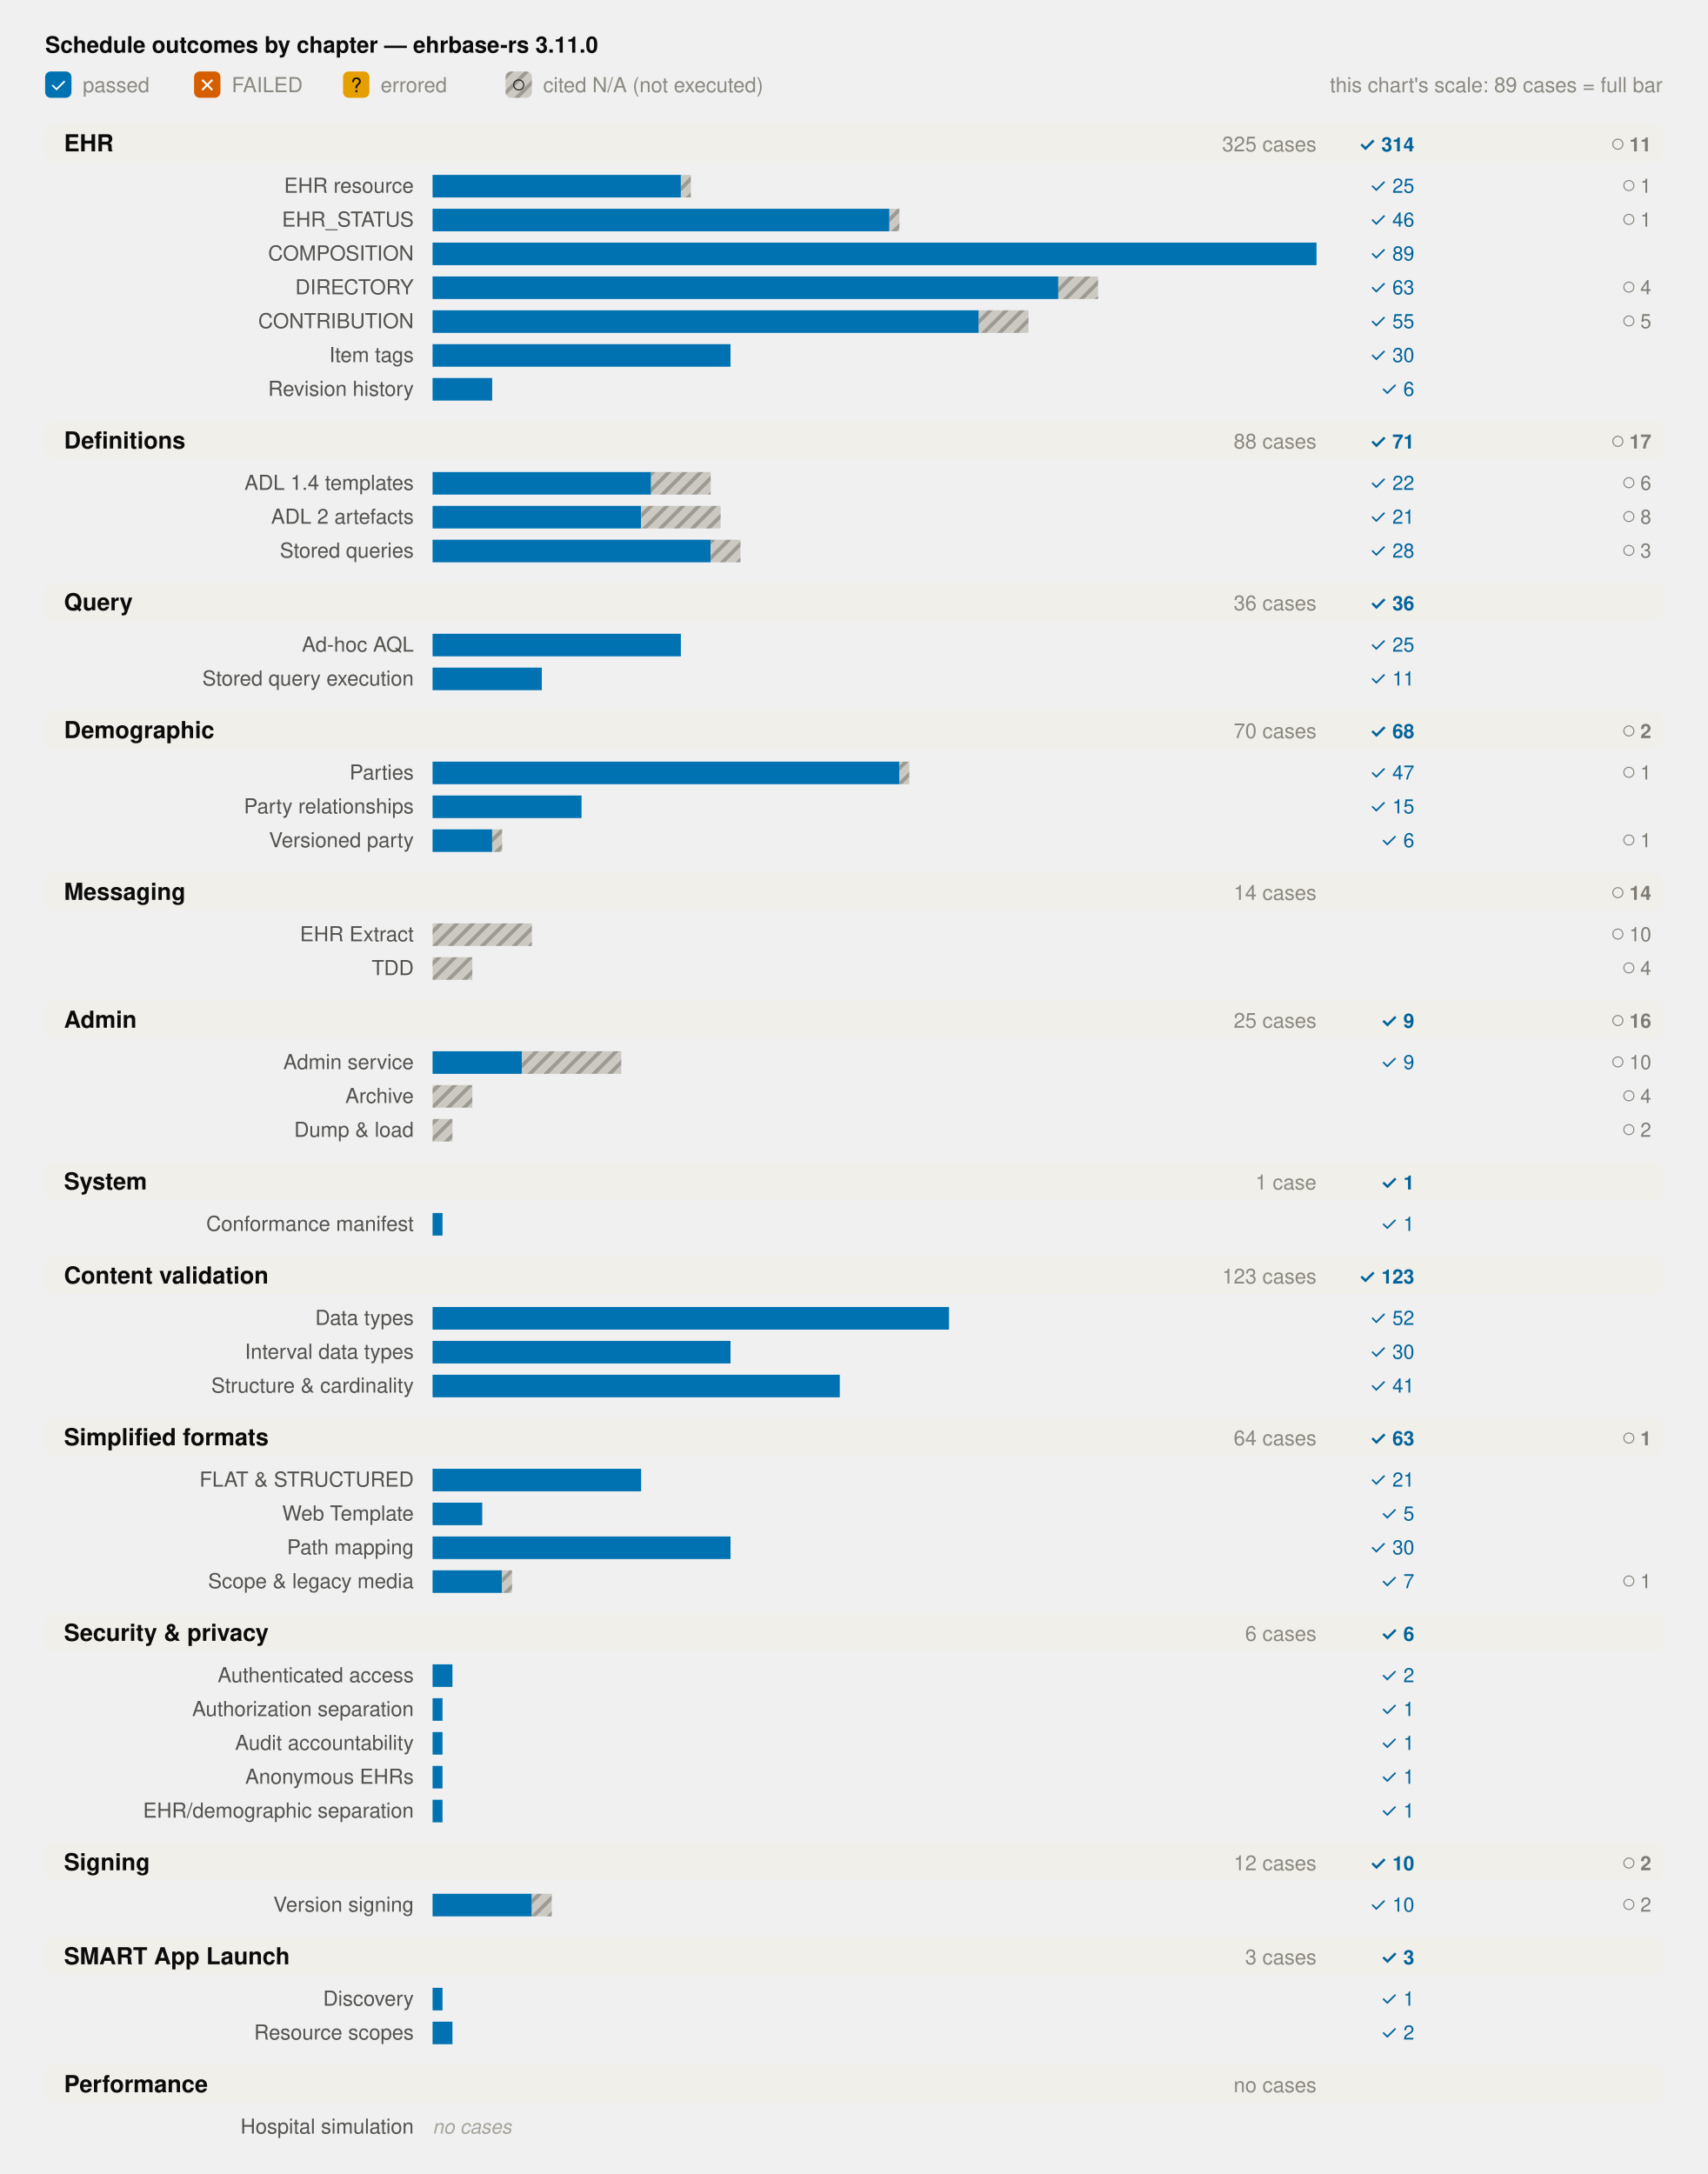
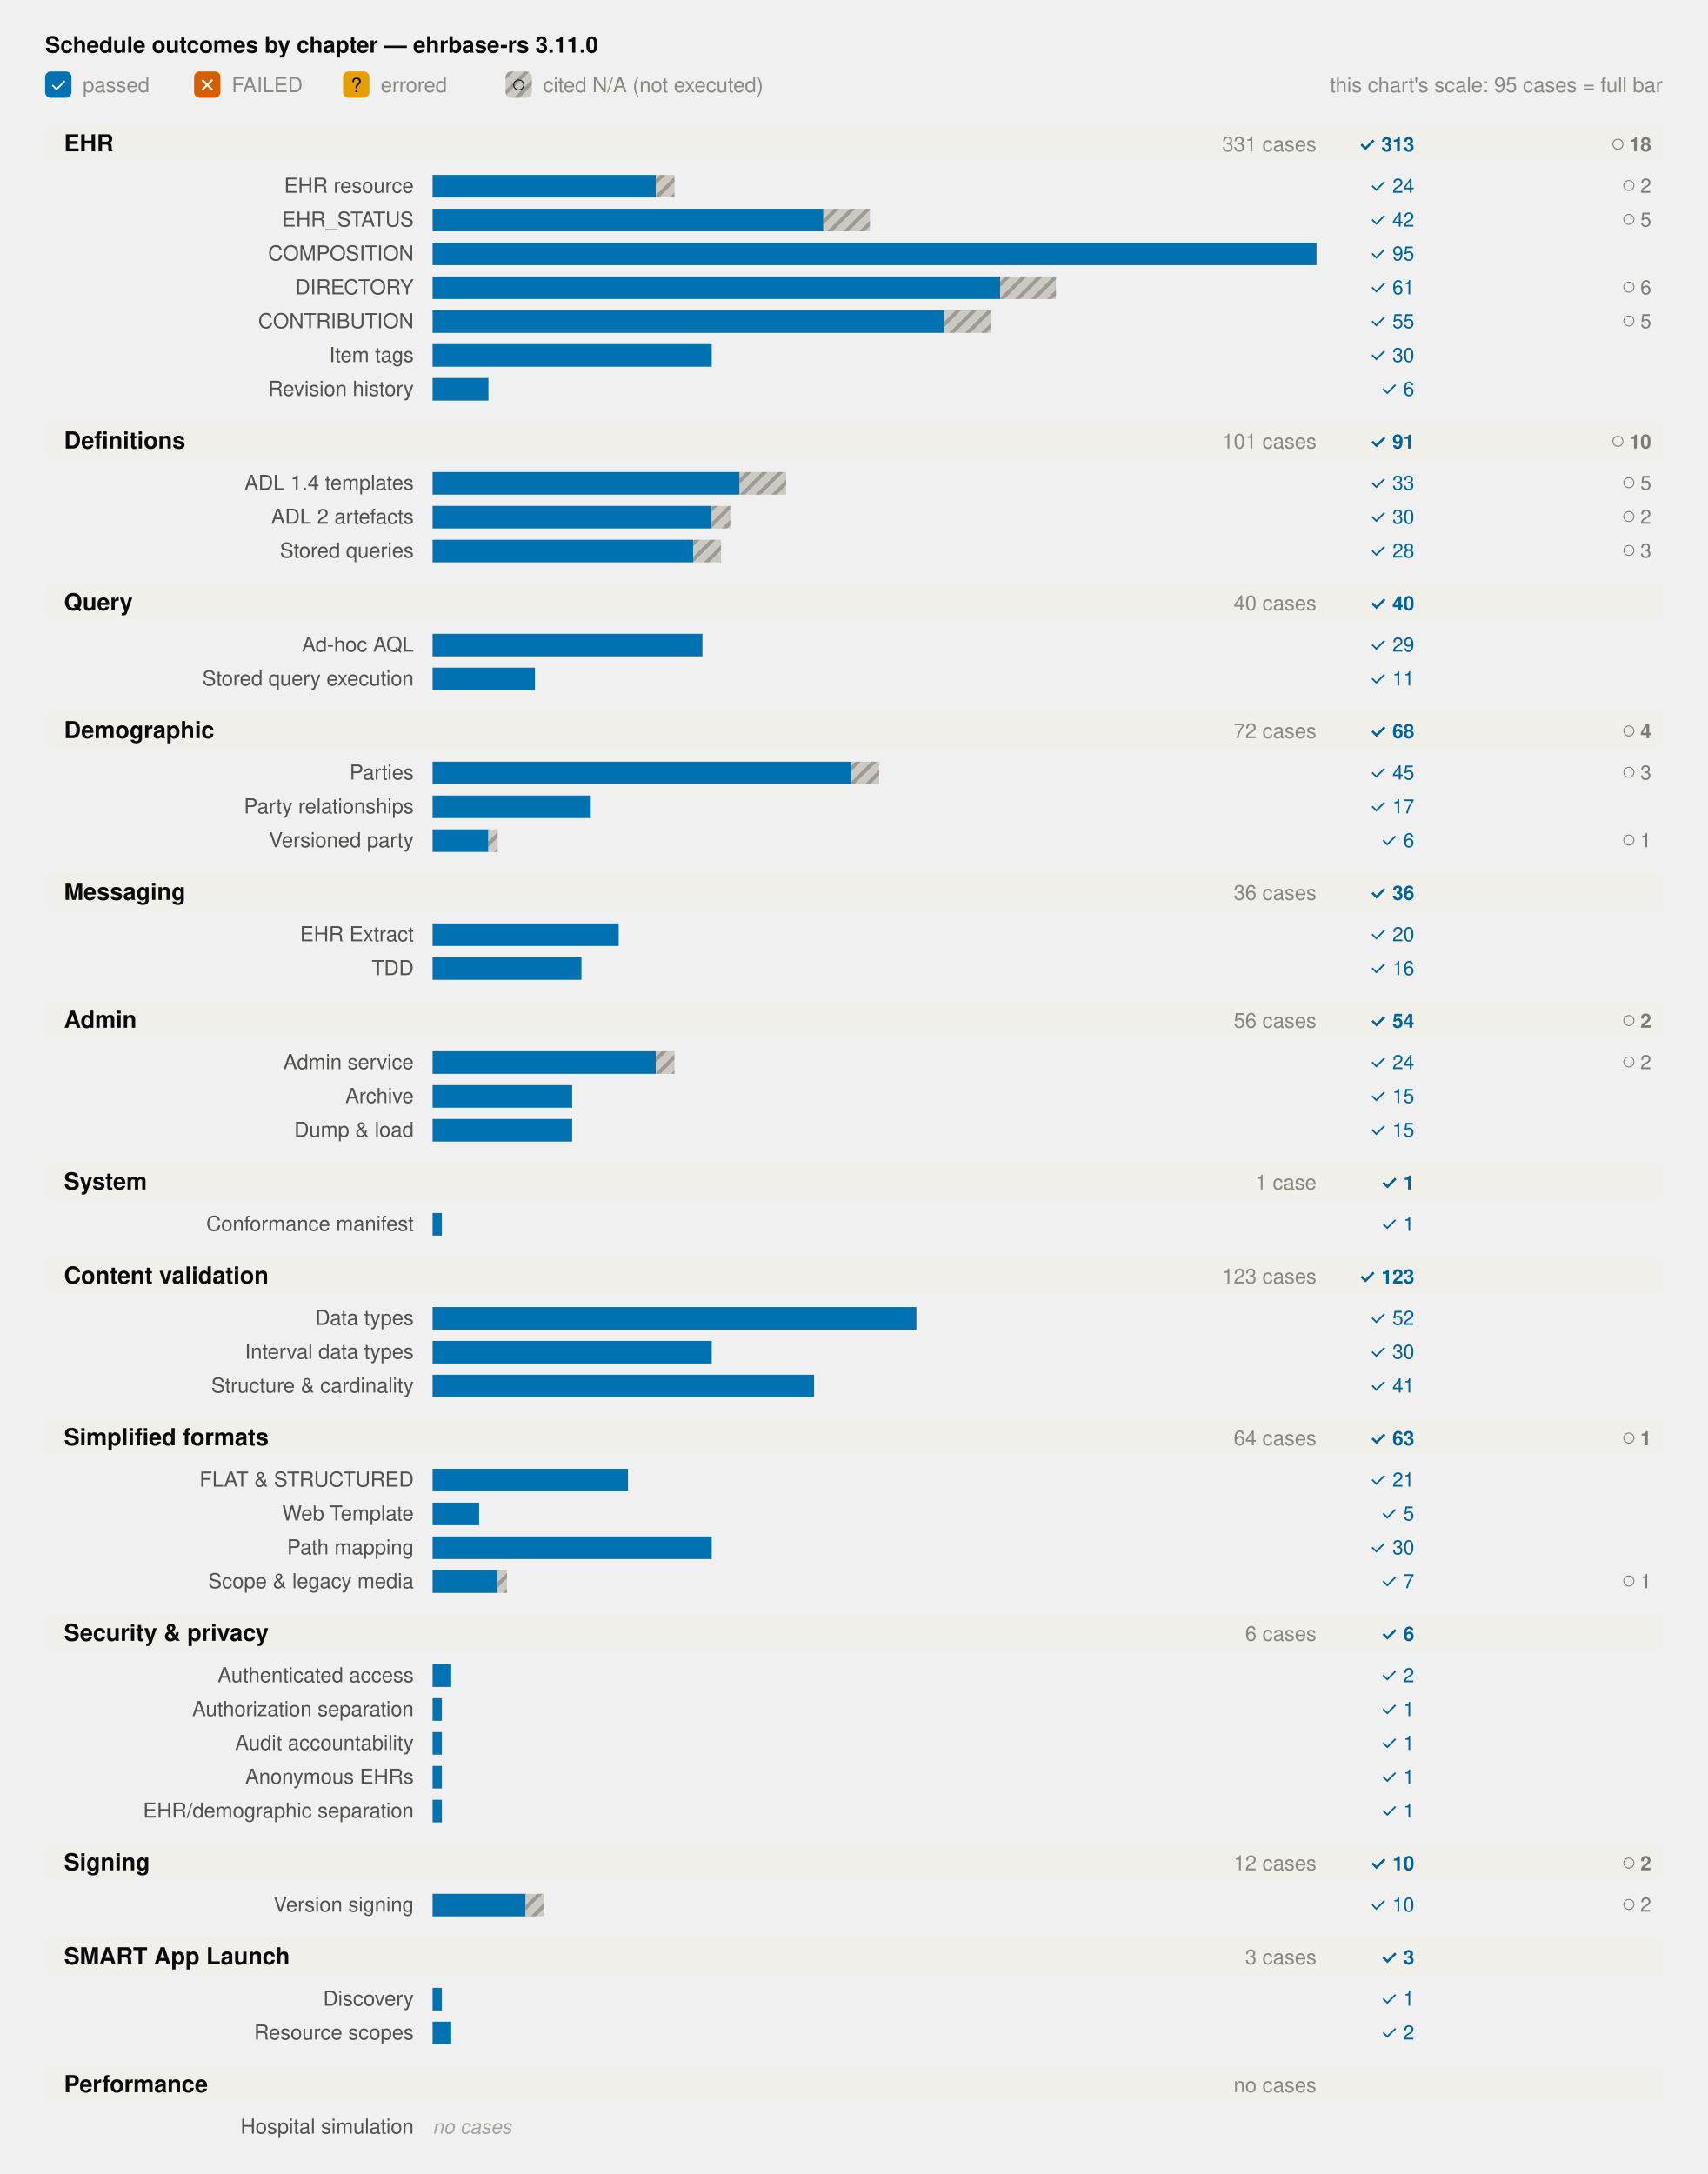
<svg xmlns="http://www.w3.org/2000/svg" viewBox="0 0 908 1156" width="908" height="1156" role="img">
  <style>
text { fill: #52514e; font: 12px -apple-system, 'Segoe UI', Helvetica, Arial, sans-serif; }
.title { fill: #0b0b0b; font-weight: 600; }
.muted { fill: #8a8880; font-size: 11px; }
.grid { stroke: #e4e2dd; stroke-width: 1; }
.cell-label { fill: #ffffff; font-size: 11px; }
.cell-label-dim { fill: #0b0b0b; font-size: 11px; }
.ev-passed { fill: #0072b2; }
.ev-failed { fill: #d55e00; }
.ev-inconclusive { fill: #e69f00; }
.ev-not-evidenced { fill: #cbc9c2; }
.cell-required { stroke: #52514e; stroke-width: 1.2; }
.cell-optional { stroke: #cbc9c2; stroke-width: 1; stroke-dasharray: 3 2; }
.bar-passed { fill: #0072b2; }
.bar-failed { fill: #d55e00; }
.bar-errored { fill: #e69f00; }
.bar-na { fill: #cbc9c2; }
.seg-label { fill: #ffffff; font-size: 10.5px; }
.seg-label-dim { fill: #0b0b0b; font-size: 10.5px; }
@media (prefers-color-scheme: dark) {
text { fill: #c3c2b7; }
.title { fill: #ffffff; }
.muted { fill: #8f8e85; }
.grid { stroke: #3a3a38; }
.cell-label { fill: #ffffff; }
.cell-label-dim { fill: #e8e6e0; }
.ev-passed { fill: #3987e5; }
.ev-failed { fill: #e5484d; }
.ev-inconclusive { fill: #f5a623; }
.ev-not-evidenced { fill: #4a4a47; }
.cell-required { stroke: #c3c2b7; }
.cell-optional { stroke: #4a4a47; }
.bar-passed { fill: #3987e5; }
.bar-failed { fill: #e5484d; }
.bar-errored { fill: #d9a514; }
.bar-na { fill: #4a4a47; }
.seg-label-dim { fill: #e8e6e0; }
}
</style>
  <style>
.chap-row { fill: #f1efe9; }
.chap-name { fill: #0b0b0b; font-size: 12.5px; font-weight: 600; }
.band-label { fill: #52514e; font-size: 11px; }
.band-empty { fill: #a5a39b; font-size: 10.5px; font-style: italic; }
.count { font-size: 10.5px; }
.count-strong { font-weight: 600; }
.count-passed { fill: #00639b; }
.count-failed { fill: #c0530b; font-weight: 600; }
.count-errored { fill: #9a7100; }
.count-na { fill: #7d7b74; }
.na-line { stroke: #9d9b93; stroke-width: 2; }
@media (prefers-color-scheme: dark) {
.chap-row { fill: #2b2b29; }
.chap-name { fill: #ffffff; }
.band-label { fill: #c3c2b7; }
.band-empty { fill: #6f6e68; }
.count-passed { fill: #4f97ee; }
.count-failed { fill: #f2696d; }
.count-errored { fill: #d9a514; }
.count-na { fill: #8f8e85; }
.na-line { stroke: #6d6d69; }
}
</style>
  <defs>
    <pattern id="na-hatch" width="6" height="6" patternUnits="userSpaceOnUse" patternTransform="rotate(45)">
      <rect width="6" height="6" class="bar-na" />
      <line x1="3" y1="0" x2="3" y2="6" class="na-line" />
    </pattern>
  </defs>
  <text x="24" y="28" class="title">Schedule outcomes by chapter — ehrbase-rs 3.11.0</text>
  <rect x="24" y="38" width="14" height="14" rx="3" class="bar-passed" />
  <text x="31" y="49" class="seg-label" text-anchor="middle">✓</text>
  <text x="44" y="49" class="muted">passed</text>
  <rect x="103.2" y="38" width="14" height="14" rx="3" class="bar-failed" />
  <text x="110.2" y="49" class="seg-label" text-anchor="middle">✕</text>
  <text x="123.2" y="49" class="muted">FAILED</text>
  <rect x="182.4" y="38" width="14" height="14" rx="3" class="bar-errored" />
  <text x="189.4" y="49" class="seg-label-dim" text-anchor="middle">?</text>
  <text x="202.4" y="49" class="muted">errored</text>
  <rect x="268.8" y="38" width="14" height="14" rx="3" fill="url(#na-hatch)" />
  <text x="275.8" y="49" class="seg-label-dim" text-anchor="middle">○</text>
  <text x="288.8" y="49" class="muted">cited N/A (not executed)</text>
-   <text x="884" y="49" class="muted" text-anchor="end">this chart's scale: 89 cases = full bar</text>
+   <text x="884" y="49" class="muted" text-anchor="end">this chart's scale: 95 cases = full bar</text>
  <rect x="24" y="66" width="860" height="20" rx="4" class="chap-row" />
  <text x="34" y="80.5" class="chap-name">EHR</text>
-   <text x="700" y="80.5" class="muted" text-anchor="end">325 cases</text>
-   <text x="752" y="80.5" class="count count-passed count-strong" text-anchor="end">✓ 314</text>
-   <text x="878" y="80.5" class="count count-na count-strong" text-anchor="end">○ 11</text>
+   <text x="700" y="80.5" class="muted" text-anchor="end">331 cases</text>
+   <text x="752" y="80.5" class="count count-passed count-strong" text-anchor="end">✓ 313</text>
+   <text x="878" y="80.5" class="count count-na count-strong" text-anchor="end">○ 18</text>
  <text x="220" y="102.5" class="band-label" text-anchor="end">EHR resource</text>
-   <rect x="230" y="93" width="132.022" height="12" class="bar-passed" />
-   <rect x="362.022" y="93" width="5.281" height="12" fill="url(#na-hatch)" />
-   <text x="752" y="102.5" class="count count-passed" text-anchor="end">✓ 25</text>
-   <text x="878" y="102.5" class="count count-na" text-anchor="end">○ 1</text>
+   <rect x="230" y="93" width="118.737" height="12" class="bar-passed" />
+   <rect x="348.737" y="93" width="9.895" height="12" fill="url(#na-hatch)" />
+   <text x="752" y="102.5" class="count count-passed" text-anchor="end">✓ 24</text>
+   <text x="878" y="102.5" class="count count-na" text-anchor="end">○ 2</text>
  <text x="220" y="120.5" class="band-label" text-anchor="end">EHR_STATUS</text>
-   <rect x="230" y="111" width="242.921" height="12" class="bar-passed" />
-   <rect x="472.921" y="111" width="5.281" height="12" fill="url(#na-hatch)" />
-   <text x="752" y="120.5" class="count count-passed" text-anchor="end">✓ 46</text>
-   <text x="878" y="120.5" class="count count-na" text-anchor="end">○ 1</text>
+   <rect x="230" y="111" width="207.789" height="12" class="bar-passed" />
+   <rect x="437.789" y="111" width="24.737" height="12" fill="url(#na-hatch)" />
+   <text x="752" y="120.5" class="count count-passed" text-anchor="end">✓ 42</text>
+   <text x="878" y="120.5" class="count count-na" text-anchor="end">○ 5</text>
  <text x="220" y="138.5" class="band-label" text-anchor="end">COMPOSITION</text>
  <rect x="230" y="129" width="470" height="12" class="bar-passed" />
-   <text x="752" y="138.5" class="count count-passed" text-anchor="end">✓ 89</text>
+   <text x="752" y="138.5" class="count count-passed" text-anchor="end">✓ 95</text>
  <text x="220" y="156.5" class="band-label" text-anchor="end">DIRECTORY</text>
-   <rect x="230" y="147" width="332.697" height="12" class="bar-passed" />
-   <rect x="562.697" y="147" width="21.124" height="12" fill="url(#na-hatch)" />
-   <text x="752" y="156.5" class="count count-passed" text-anchor="end">✓ 63</text>
-   <text x="878" y="156.5" class="count count-na" text-anchor="end">○ 4</text>
+   <rect x="230" y="147" width="301.789" height="12" class="bar-passed" />
+   <rect x="531.789" y="147" width="29.684" height="12" fill="url(#na-hatch)" />
+   <text x="752" y="156.5" class="count count-passed" text-anchor="end">✓ 61</text>
+   <text x="878" y="156.5" class="count count-na" text-anchor="end">○ 6</text>
  <text x="220" y="174.5" class="band-label" text-anchor="end">CONTRIBUTION</text>
-   <rect x="230" y="165" width="290.449" height="12" class="bar-passed" />
-   <rect x="520.449" y="165" width="26.404" height="12" fill="url(#na-hatch)" />
+   <rect x="230" y="165" width="272.105" height="12" class="bar-passed" />
+   <rect x="502.105" y="165" width="24.737" height="12" fill="url(#na-hatch)" />
  <text x="752" y="174.5" class="count count-passed" text-anchor="end">✓ 55</text>
  <text x="878" y="174.5" class="count count-na" text-anchor="end">○ 5</text>
  <text x="220" y="192.5" class="band-label" text-anchor="end">Item tags</text>
-   <rect x="230" y="183" width="158.427" height="12" class="bar-passed" />
+   <rect x="230" y="183" width="148.421" height="12" class="bar-passed" />
  <text x="752" y="192.5" class="count count-passed" text-anchor="end">✓ 30</text>
  <text x="220" y="210.5" class="band-label" text-anchor="end">Revision history</text>
-   <rect x="230" y="201" width="31.685" height="12" class="bar-passed" />
+   <rect x="230" y="201" width="29.684" height="12" class="bar-passed" />
  <text x="752" y="210.5" class="count count-passed" text-anchor="end">✓ 6</text>
  <rect x="24" y="224" width="860" height="20" rx="4" class="chap-row" />
  <text x="34" y="238.5" class="chap-name">Definitions</text>
-   <text x="700" y="238.5" class="muted" text-anchor="end">88 cases</text>
-   <text x="752" y="238.5" class="count count-passed count-strong" text-anchor="end">✓ 71</text>
-   <text x="878" y="238.5" class="count count-na count-strong" text-anchor="end">○ 17</text>
+   <text x="700" y="238.5" class="muted" text-anchor="end">101 cases</text>
+   <text x="752" y="238.5" class="count count-passed count-strong" text-anchor="end">✓ 91</text>
+   <text x="878" y="238.5" class="count count-na count-strong" text-anchor="end">○ 10</text>
  <text x="220" y="260.5" class="band-label" text-anchor="end">ADL 1.4 templates</text>
-   <rect x="230" y="251" width="116.18" height="12" class="bar-passed" />
-   <rect x="346.18" y="251" width="31.685" height="12" fill="url(#na-hatch)" />
-   <text x="752" y="260.5" class="count count-passed" text-anchor="end">✓ 22</text>
-   <text x="878" y="260.5" class="count count-na" text-anchor="end">○ 6</text>
+   <rect x="230" y="251" width="163.263" height="12" class="bar-passed" />
+   <rect x="393.263" y="251" width="24.737" height="12" fill="url(#na-hatch)" />
+   <text x="752" y="260.5" class="count count-passed" text-anchor="end">✓ 33</text>
+   <text x="878" y="260.5" class="count count-na" text-anchor="end">○ 5</text>
  <text x="220" y="278.5" class="band-label" text-anchor="end">ADL 2 artefacts</text>
-   <rect x="230" y="269" width="110.899" height="12" class="bar-passed" />
-   <rect x="340.899" y="269" width="42.247" height="12" fill="url(#na-hatch)" />
-   <text x="752" y="278.5" class="count count-passed" text-anchor="end">✓ 21</text>
-   <text x="878" y="278.5" class="count count-na" text-anchor="end">○ 8</text>
+   <rect x="230" y="269" width="148.421" height="12" class="bar-passed" />
+   <rect x="378.421" y="269" width="9.895" height="12" fill="url(#na-hatch)" />
+   <text x="752" y="278.5" class="count count-passed" text-anchor="end">✓ 30</text>
+   <text x="878" y="278.5" class="count count-na" text-anchor="end">○ 2</text>
  <text x="220" y="296.5" class="band-label" text-anchor="end">Stored queries</text>
-   <rect x="230" y="287" width="147.865" height="12" class="bar-passed" />
-   <rect x="377.865" y="287" width="15.843" height="12" fill="url(#na-hatch)" />
+   <rect x="230" y="287" width="138.526" height="12" class="bar-passed" />
+   <rect x="368.526" y="287" width="14.842" height="12" fill="url(#na-hatch)" />
  <text x="752" y="296.5" class="count count-passed" text-anchor="end">✓ 28</text>
  <text x="878" y="296.5" class="count count-na" text-anchor="end">○ 3</text>
  <rect x="24" y="310" width="860" height="20" rx="4" class="chap-row" />
  <text x="34" y="324.5" class="chap-name">Query</text>
-   <text x="700" y="324.5" class="muted" text-anchor="end">36 cases</text>
-   <text x="752" y="324.5" class="count count-passed count-strong" text-anchor="end">✓ 36</text>
+   <text x="700" y="324.5" class="muted" text-anchor="end">40 cases</text>
+   <text x="752" y="324.5" class="count count-passed count-strong" text-anchor="end">✓ 40</text>
  <text x="220" y="346.5" class="band-label" text-anchor="end">Ad-hoc AQL</text>
-   <rect x="230" y="337" width="132.022" height="12" class="bar-passed" />
-   <text x="752" y="346.5" class="count count-passed" text-anchor="end">✓ 25</text>
+   <rect x="230" y="337" width="143.474" height="12" class="bar-passed" />
+   <text x="752" y="346.5" class="count count-passed" text-anchor="end">✓ 29</text>
  <text x="220" y="364.5" class="band-label" text-anchor="end">Stored query execution</text>
-   <rect x="230" y="355" width="58.09" height="12" class="bar-passed" />
+   <rect x="230" y="355" width="54.421" height="12" class="bar-passed" />
  <text x="752" y="364.5" class="count count-passed" text-anchor="end">✓ 11</text>
  <rect x="24" y="378" width="860" height="20" rx="4" class="chap-row" />
  <text x="34" y="392.5" class="chap-name">Demographic</text>
-   <text x="700" y="392.5" class="muted" text-anchor="end">70 cases</text>
+   <text x="700" y="392.5" class="muted" text-anchor="end">72 cases</text>
  <text x="752" y="392.5" class="count count-passed count-strong" text-anchor="end">✓ 68</text>
-   <text x="878" y="392.5" class="count count-na count-strong" text-anchor="end">○ 2</text>
+   <text x="878" y="392.5" class="count count-na count-strong" text-anchor="end">○ 4</text>
  <text x="220" y="414.5" class="band-label" text-anchor="end">Parties</text>
-   <rect x="230" y="405" width="248.202" height="12" class="bar-passed" />
-   <rect x="478.202" y="405" width="5.281" height="12" fill="url(#na-hatch)" />
-   <text x="752" y="414.5" class="count count-passed" text-anchor="end">✓ 47</text>
-   <text x="878" y="414.5" class="count count-na" text-anchor="end">○ 1</text>
+   <rect x="230" y="405" width="222.632" height="12" class="bar-passed" />
+   <rect x="452.632" y="405" width="14.842" height="12" fill="url(#na-hatch)" />
+   <text x="752" y="414.5" class="count count-passed" text-anchor="end">✓ 45</text>
+   <text x="878" y="414.5" class="count count-na" text-anchor="end">○ 3</text>
  <text x="220" y="432.5" class="band-label" text-anchor="end">Party relationships</text>
-   <rect x="230" y="423" width="79.213" height="12" class="bar-passed" />
-   <text x="752" y="432.5" class="count count-passed" text-anchor="end">✓ 15</text>
+   <rect x="230" y="423" width="84.105" height="12" class="bar-passed" />
+   <text x="752" y="432.5" class="count count-passed" text-anchor="end">✓ 17</text>
  <text x="220" y="450.5" class="band-label" text-anchor="end">Versioned party</text>
-   <rect x="230" y="441" width="31.685" height="12" class="bar-passed" />
-   <rect x="261.685" y="441" width="5.281" height="12" fill="url(#na-hatch)" />
+   <rect x="230" y="441" width="29.684" height="12" class="bar-passed" />
+   <rect x="259.684" y="441" width="4.947" height="12" fill="url(#na-hatch)" />
  <text x="752" y="450.5" class="count count-passed" text-anchor="end">✓ 6</text>
  <text x="878" y="450.5" class="count count-na" text-anchor="end">○ 1</text>
  <rect x="24" y="464" width="860" height="20" rx="4" class="chap-row" />
  <text x="34" y="478.5" class="chap-name">Messaging</text>
-   <text x="700" y="478.5" class="muted" text-anchor="end">14 cases</text>
-   <text x="878" y="478.5" class="count count-na count-strong" text-anchor="end">○ 14</text>
+   <text x="700" y="478.5" class="muted" text-anchor="end">36 cases</text>
+   <text x="752" y="478.5" class="count count-passed count-strong" text-anchor="end">✓ 36</text>
  <text x="220" y="500.5" class="band-label" text-anchor="end">EHR Extract</text>
-   <rect x="230" y="491" width="52.809" height="12" fill="url(#na-hatch)" />
-   <text x="878" y="500.5" class="count count-na" text-anchor="end">○ 10</text>
+   <rect x="230" y="491" width="98.947" height="12" class="bar-passed" />
+   <text x="752" y="500.5" class="count count-passed" text-anchor="end">✓ 20</text>
  <text x="220" y="518.5" class="band-label" text-anchor="end">TDD</text>
-   <rect x="230" y="509" width="21.124" height="12" fill="url(#na-hatch)" />
-   <text x="878" y="518.5" class="count count-na" text-anchor="end">○ 4</text>
+   <rect x="230" y="509" width="79.158" height="12" class="bar-passed" />
+   <text x="752" y="518.5" class="count count-passed" text-anchor="end">✓ 16</text>
  <rect x="24" y="532" width="860" height="20" rx="4" class="chap-row" />
  <text x="34" y="546.5" class="chap-name">Admin</text>
-   <text x="700" y="546.5" class="muted" text-anchor="end">25 cases</text>
-   <text x="752" y="546.5" class="count count-passed count-strong" text-anchor="end">✓ 9</text>
-   <text x="878" y="546.5" class="count count-na count-strong" text-anchor="end">○ 16</text>
+   <text x="700" y="546.5" class="muted" text-anchor="end">56 cases</text>
+   <text x="752" y="546.5" class="count count-passed count-strong" text-anchor="end">✓ 54</text>
+   <text x="878" y="546.5" class="count count-na count-strong" text-anchor="end">○ 2</text>
  <text x="220" y="568.5" class="band-label" text-anchor="end">Admin service</text>
-   <rect x="230" y="559" width="47.528" height="12" class="bar-passed" />
-   <rect x="277.528" y="559" width="52.809" height="12" fill="url(#na-hatch)" />
-   <text x="752" y="568.5" class="count count-passed" text-anchor="end">✓ 9</text>
-   <text x="878" y="568.5" class="count count-na" text-anchor="end">○ 10</text>
+   <rect x="230" y="559" width="118.737" height="12" class="bar-passed" />
+   <rect x="348.737" y="559" width="9.895" height="12" fill="url(#na-hatch)" />
+   <text x="752" y="568.5" class="count count-passed" text-anchor="end">✓ 24</text>
+   <text x="878" y="568.5" class="count count-na" text-anchor="end">○ 2</text>
  <text x="220" y="586.5" class="band-label" text-anchor="end">Archive</text>
-   <rect x="230" y="577" width="21.124" height="12" fill="url(#na-hatch)" />
-   <text x="878" y="586.5" class="count count-na" text-anchor="end">○ 4</text>
+   <rect x="230" y="577" width="74.211" height="12" class="bar-passed" />
+   <text x="752" y="586.5" class="count count-passed" text-anchor="end">✓ 15</text>
  <text x="220" y="604.5" class="band-label" text-anchor="end">Dump &amp; load</text>
-   <rect x="230" y="595" width="10.562" height="12" fill="url(#na-hatch)" />
-   <text x="878" y="604.5" class="count count-na" text-anchor="end">○ 2</text>
+   <rect x="230" y="595" width="74.211" height="12" class="bar-passed" />
+   <text x="752" y="604.5" class="count count-passed" text-anchor="end">✓ 15</text>
  <rect x="24" y="618" width="860" height="20" rx="4" class="chap-row" />
  <text x="34" y="632.5" class="chap-name">System</text>
  <text x="700" y="632.5" class="muted" text-anchor="end">1 case</text>
  <text x="752" y="632.5" class="count count-passed count-strong" text-anchor="end">✓ 1</text>
  <text x="220" y="654.5" class="band-label" text-anchor="end">Conformance manifest</text>
-   <rect x="230" y="645" width="5.281" height="12" class="bar-passed" />
+   <rect x="230" y="645" width="4.947" height="12" class="bar-passed" />
  <text x="752" y="654.5" class="count count-passed" text-anchor="end">✓ 1</text>
  <rect x="24" y="668" width="860" height="20" rx="4" class="chap-row" />
  <text x="34" y="682.5" class="chap-name">Content validation</text>
  <text x="700" y="682.5" class="muted" text-anchor="end">123 cases</text>
  <text x="752" y="682.5" class="count count-passed count-strong" text-anchor="end">✓ 123</text>
  <text x="220" y="704.5" class="band-label" text-anchor="end">Data types</text>
-   <rect x="230" y="695" width="274.607" height="12" class="bar-passed" />
+   <rect x="230" y="695" width="257.263" height="12" class="bar-passed" />
  <text x="752" y="704.5" class="count count-passed" text-anchor="end">✓ 52</text>
  <text x="220" y="722.5" class="band-label" text-anchor="end">Interval data types</text>
-   <rect x="230" y="713" width="158.427" height="12" class="bar-passed" />
+   <rect x="230" y="713" width="148.421" height="12" class="bar-passed" />
  <text x="752" y="722.5" class="count count-passed" text-anchor="end">✓ 30</text>
  <text x="220" y="740.5" class="band-label" text-anchor="end">Structure &amp; cardinality</text>
-   <rect x="230" y="731" width="216.517" height="12" class="bar-passed" />
+   <rect x="230" y="731" width="202.842" height="12" class="bar-passed" />
  <text x="752" y="740.5" class="count count-passed" text-anchor="end">✓ 41</text>
  <rect x="24" y="754" width="860" height="20" rx="4" class="chap-row" />
  <text x="34" y="768.5" class="chap-name">Simplified formats</text>
  <text x="700" y="768.5" class="muted" text-anchor="end">64 cases</text>
  <text x="752" y="768.5" class="count count-passed count-strong" text-anchor="end">✓ 63</text>
  <text x="878" y="768.5" class="count count-na count-strong" text-anchor="end">○ 1</text>
  <text x="220" y="790.5" class="band-label" text-anchor="end">FLAT &amp; STRUCTURED</text>
-   <rect x="230" y="781" width="110.899" height="12" class="bar-passed" />
+   <rect x="230" y="781" width="103.895" height="12" class="bar-passed" />
  <text x="752" y="790.5" class="count count-passed" text-anchor="end">✓ 21</text>
  <text x="220" y="808.5" class="band-label" text-anchor="end">Web Template</text>
-   <rect x="230" y="799" width="26.404" height="12" class="bar-passed" />
+   <rect x="230" y="799" width="24.737" height="12" class="bar-passed" />
  <text x="752" y="808.5" class="count count-passed" text-anchor="end">✓ 5</text>
  <text x="220" y="826.5" class="band-label" text-anchor="end">Path mapping</text>
-   <rect x="230" y="817" width="158.427" height="12" class="bar-passed" />
+   <rect x="230" y="817" width="148.421" height="12" class="bar-passed" />
  <text x="752" y="826.5" class="count count-passed" text-anchor="end">✓ 30</text>
  <text x="220" y="844.5" class="band-label" text-anchor="end">Scope &amp; legacy media</text>
-   <rect x="230" y="835" width="36.966" height="12" class="bar-passed" />
-   <rect x="266.966" y="835" width="5.281" height="12" fill="url(#na-hatch)" />
+   <rect x="230" y="835" width="34.632" height="12" class="bar-passed" />
+   <rect x="264.632" y="835" width="4.947" height="12" fill="url(#na-hatch)" />
  <text x="752" y="844.5" class="count count-passed" text-anchor="end">✓ 7</text>
  <text x="878" y="844.5" class="count count-na" text-anchor="end">○ 1</text>
  <rect x="24" y="858" width="860" height="20" rx="4" class="chap-row" />
  <text x="34" y="872.5" class="chap-name">Security &amp; privacy</text>
  <text x="700" y="872.5" class="muted" text-anchor="end">6 cases</text>
  <text x="752" y="872.5" class="count count-passed count-strong" text-anchor="end">✓ 6</text>
  <text x="220" y="894.5" class="band-label" text-anchor="end">Authenticated access</text>
-   <rect x="230" y="885" width="10.562" height="12" class="bar-passed" />
+   <rect x="230" y="885" width="9.895" height="12" class="bar-passed" />
  <text x="752" y="894.5" class="count count-passed" text-anchor="end">✓ 2</text>
  <text x="220" y="912.5" class="band-label" text-anchor="end">Authorization separation</text>
-   <rect x="230" y="903" width="5.281" height="12" class="bar-passed" />
+   <rect x="230" y="903" width="4.947" height="12" class="bar-passed" />
  <text x="752" y="912.5" class="count count-passed" text-anchor="end">✓ 1</text>
  <text x="220" y="930.5" class="band-label" text-anchor="end">Audit accountability</text>
-   <rect x="230" y="921" width="5.281" height="12" class="bar-passed" />
+   <rect x="230" y="921" width="4.947" height="12" class="bar-passed" />
  <text x="752" y="930.5" class="count count-passed" text-anchor="end">✓ 1</text>
  <text x="220" y="948.5" class="band-label" text-anchor="end">Anonymous EHRs</text>
-   <rect x="230" y="939" width="5.281" height="12" class="bar-passed" />
+   <rect x="230" y="939" width="4.947" height="12" class="bar-passed" />
  <text x="752" y="948.5" class="count count-passed" text-anchor="end">✓ 1</text>
  <text x="220" y="966.5" class="band-label" text-anchor="end">EHR/demographic separation</text>
-   <rect x="230" y="957" width="5.281" height="12" class="bar-passed" />
+   <rect x="230" y="957" width="4.947" height="12" class="bar-passed" />
  <text x="752" y="966.5" class="count count-passed" text-anchor="end">✓ 1</text>
  <rect x="24" y="980" width="860" height="20" rx="4" class="chap-row" />
  <text x="34" y="994.5" class="chap-name">Signing</text>
  <text x="700" y="994.5" class="muted" text-anchor="end">12 cases</text>
  <text x="752" y="994.5" class="count count-passed count-strong" text-anchor="end">✓ 10</text>
  <text x="878" y="994.5" class="count count-na count-strong" text-anchor="end">○ 2</text>
  <text x="220" y="1016.5" class="band-label" text-anchor="end">Version signing</text>
-   <rect x="230" y="1007" width="52.809" height="12" class="bar-passed" />
-   <rect x="282.809" y="1007" width="10.562" height="12" fill="url(#na-hatch)" />
+   <rect x="230" y="1007" width="49.474" height="12" class="bar-passed" />
+   <rect x="279.474" y="1007" width="9.895" height="12" fill="url(#na-hatch)" />
  <text x="752" y="1016.5" class="count count-passed" text-anchor="end">✓ 10</text>
  <text x="878" y="1016.5" class="count count-na" text-anchor="end">○ 2</text>
  <rect x="24" y="1030" width="860" height="20" rx="4" class="chap-row" />
  <text x="34" y="1044.5" class="chap-name">SMART App Launch</text>
  <text x="700" y="1044.5" class="muted" text-anchor="end">3 cases</text>
  <text x="752" y="1044.5" class="count count-passed count-strong" text-anchor="end">✓ 3</text>
  <text x="220" y="1066.5" class="band-label" text-anchor="end">Discovery</text>
-   <rect x="230" y="1057" width="5.281" height="12" class="bar-passed" />
+   <rect x="230" y="1057" width="4.947" height="12" class="bar-passed" />
  <text x="752" y="1066.5" class="count count-passed" text-anchor="end">✓ 1</text>
  <text x="220" y="1084.5" class="band-label" text-anchor="end">Resource scopes</text>
-   <rect x="230" y="1075" width="10.562" height="12" class="bar-passed" />
+   <rect x="230" y="1075" width="9.895" height="12" class="bar-passed" />
  <text x="752" y="1084.5" class="count count-passed" text-anchor="end">✓ 2</text>
  <rect x="24" y="1098" width="860" height="20" rx="4" class="chap-row" />
  <text x="34" y="1112.5" class="chap-name">Performance</text>
  <text x="700" y="1112.5" class="muted" text-anchor="end">no cases</text>
  <text x="220" y="1134.5" class="band-label" text-anchor="end">Hospital simulation</text>
  <text x="230" y="1134.5" class="band-empty">no cases</text>
</svg>
